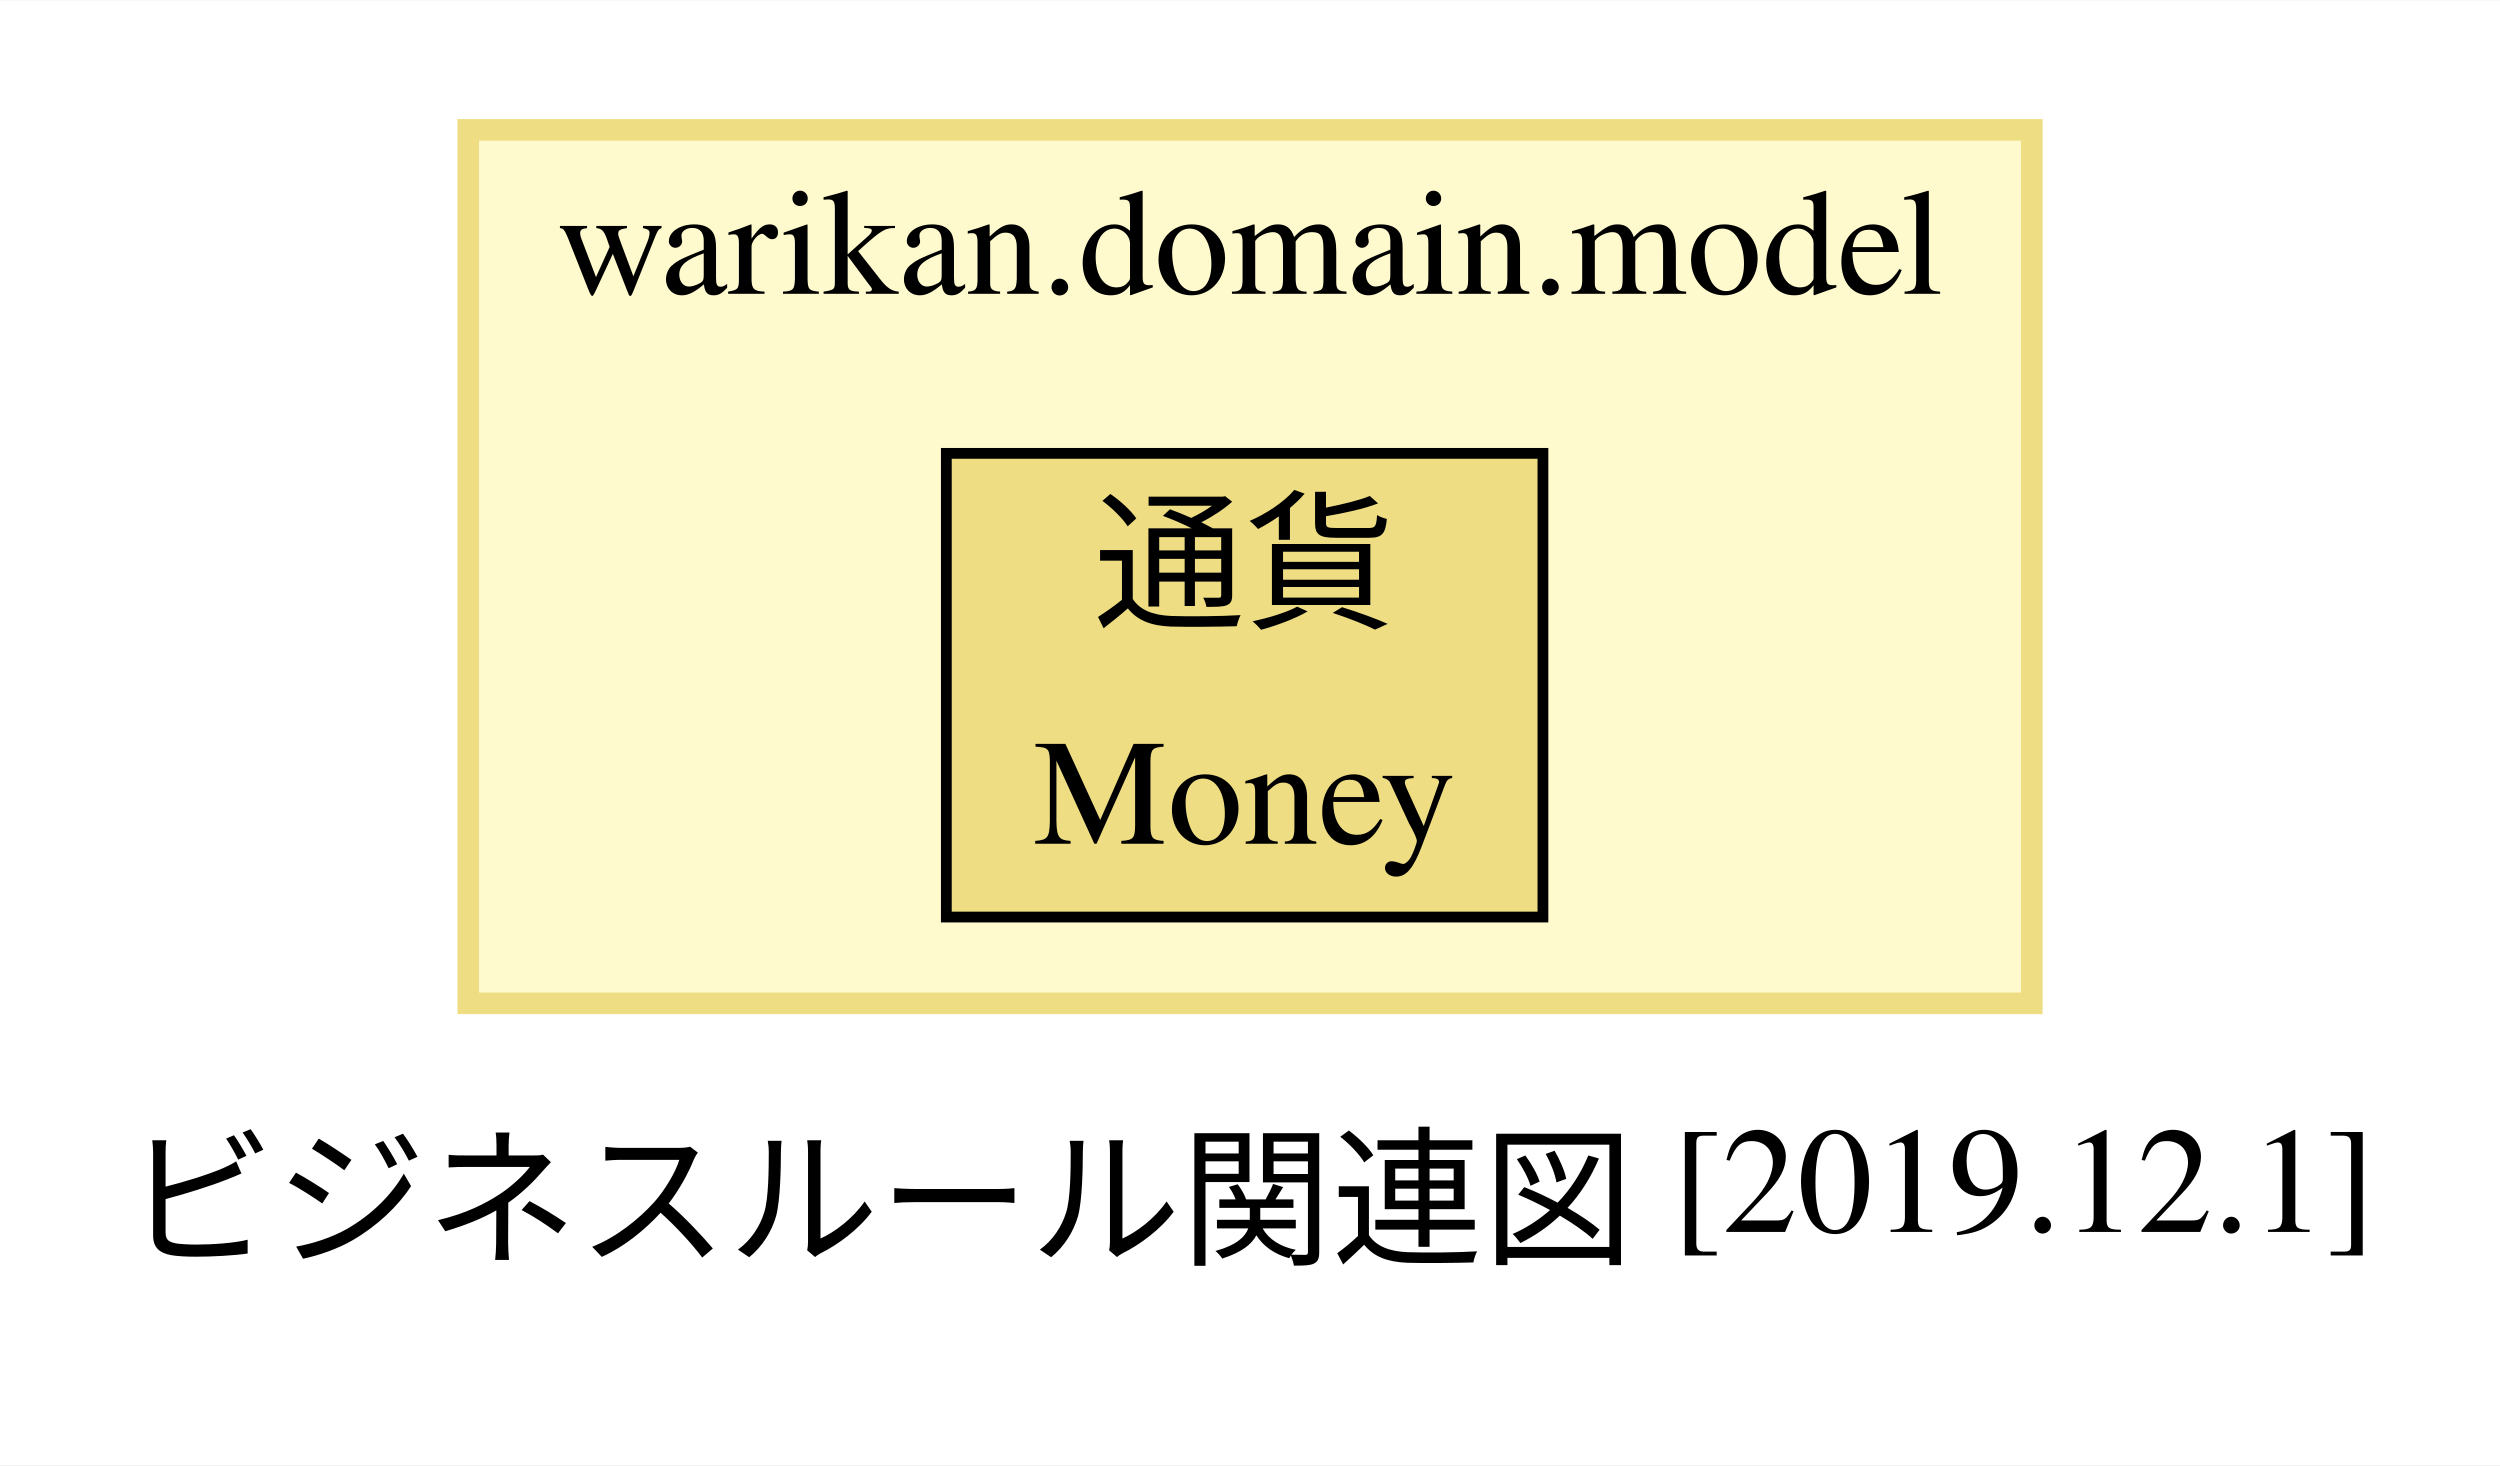
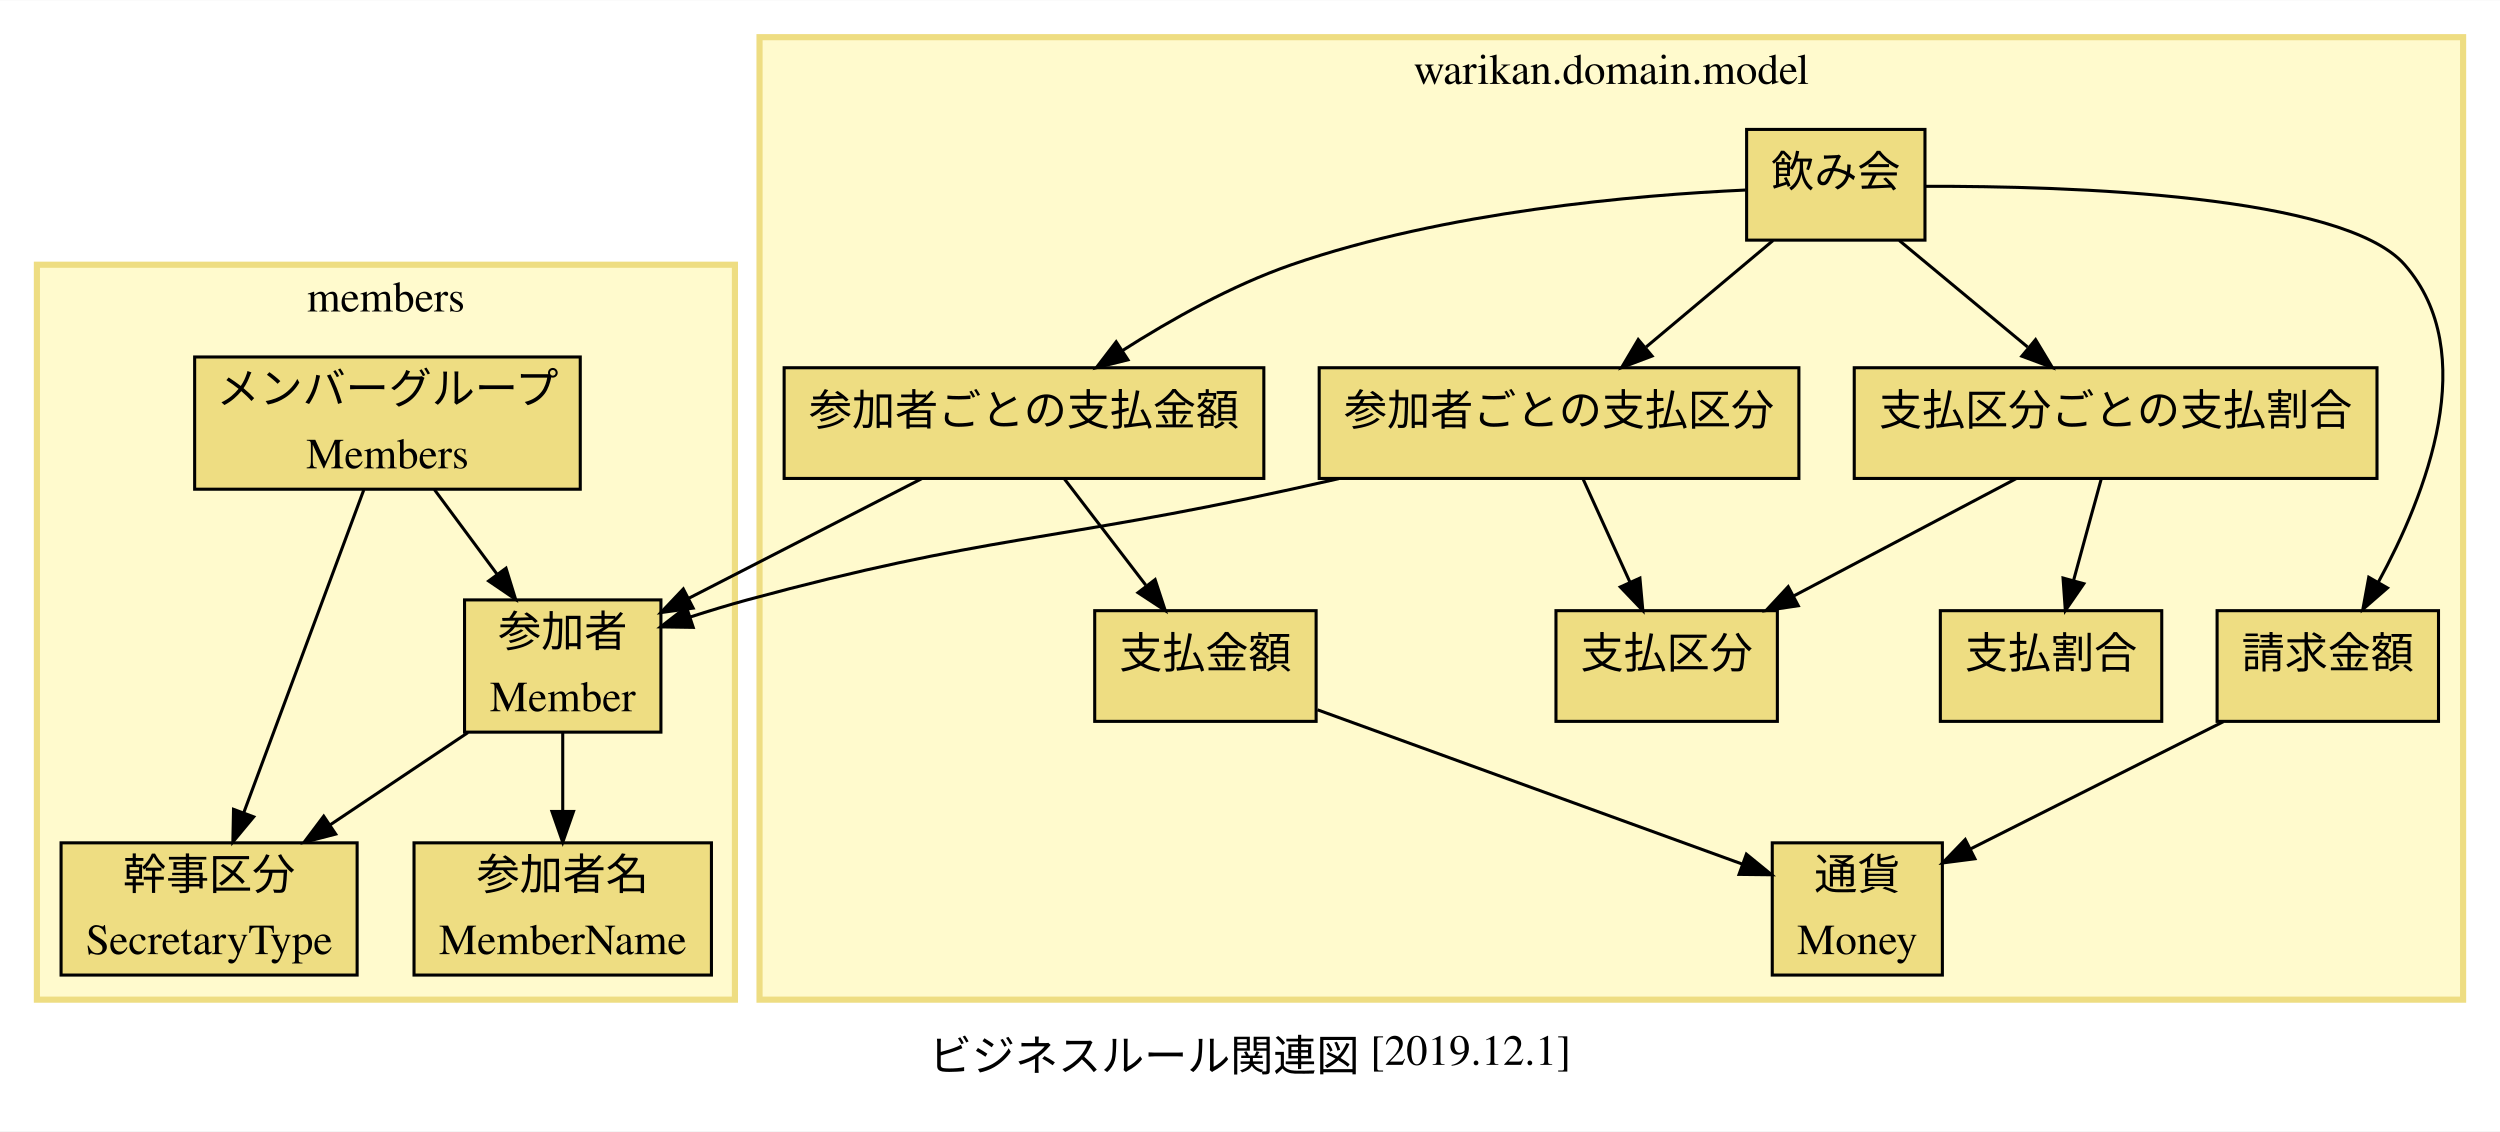
- <svg xmlns="http://www.w3.org/2000/svg" width="232px" height="136px" viewBox="0.00 0.00 231.84 135.82">
-   <g id="graph0" class="graph" transform=" rotate(0) translate(4 131.8201)">
-     <polygon fill="#ffffff" stroke="transparent" points="-4,4 -4,-131.82 227.844,-131.82 227.844,4 -4,4" />
-     <text text-anchor="middle" x="111.922" y="-15.62" font-family="Times,serif" font-size="14.00" fill="#000000">ビジネスルール関連図 [2019.12.1]</text>
+ <svg xmlns="http://www.w3.org/2000/svg" width="813px" height="368px" viewBox="0.00 0.00 813.00 367.82">
+   <g id="graph0" class="graph" transform=" rotate(0) translate(4 363.82)">
+     <polygon fill="white" stroke="transparent" points="-4,4 -4,-363.82 809,-363.82 809,4 -4,4" />
+     <text text-anchor="middle" x="402.5" y="-15.62" font-family="Times,serif" font-size="14.00">ビジネスルール関連図 [2019.12.1]</text>
    <g id="clust1" class="cluster">
-       <polygon fill="#fffacd" stroke="#eedd82" stroke-width="2" points="39.422,-38.82 39.422,-119.82 184.422,-119.82 184.422,-38.82 39.422,-38.82" />
-       <text text-anchor="middle" x="111.922" y="-104.62" font-family="Times,serif" font-size="14.00" fill="#000000">warikan.domain.model</text>
+       <polygon fill="lemonchiffon" stroke="#eedd82" stroke-width="2" points="8,-38.82 8,-277.82 235,-277.82 235,-38.82 8,-38.82" />
+       <text text-anchor="middle" x="121.5" y="-262.62" font-family="Times,serif" font-size="14.00">members</text>
+     </g>
+     <g id="clust2" class="cluster">
+       <polygon fill="lemonchiffon" stroke="#eedd82" stroke-width="2" points="243,-38.82 243,-351.82 797,-351.82 797,-38.82 243,-38.82" />
+       <text text-anchor="middle" x="520" y="-336.62" font-family="Times,serif" font-size="14.00">warikan.domain.model</text>
    </g>
    <g id="node1" class="node">
-       <polygon fill="#eedd82" stroke="#000000" points="139.085,-89.82 83.759,-89.82 83.759,-46.82 139.085,-46.82 139.085,-89.82" />
-       <text text-anchor="middle" x="111.422" y="-74.62" font-family="Times,serif" font-size="14.00" fill="#000000">通貨</text>
-       <text text-anchor="middle" x="111.422" y="-53.62" font-family="Times,serif" font-size="14.00" fill="#000000">Money</text>
+       <polygon fill="#eedd82" stroke="black" points="210.93,-168.82 147.07,-168.82 147.07,-125.82 210.93,-125.82 210.93,-168.82" />
+       <text text-anchor="middle" x="179" y="-153.62" font-family="Times,serif" font-size="14.00">参加者</text>
+       <text text-anchor="middle" x="179" y="-132.62" font-family="Times,serif" font-size="14.00">Member</text>
+     </g>
+     <g id="node3" class="node">
+       <polygon fill="#eedd82" stroke="black" points="227.36,-89.82 130.64,-89.82 130.64,-46.82 227.36,-46.82 227.36,-89.82" />
+       <text text-anchor="middle" x="179" y="-74.62" font-family="Times,serif" font-size="14.00">参加者名</text>
+       <text text-anchor="middle" x="179" y="-53.62" font-family="Times,serif" font-size="14.00">MemberName</text>
+     </g>
+     <g id="edge10" class="edge">
+       <path fill="none" stroke="black" d="M179,-125.69C179,-117.83 179,-108.7 179,-100.11" />
+       <polygon fill="black" stroke="black" points="182.5,-100.01 179,-90.01 175.5,-100.01 182.5,-100.01" />
+     </g>
+     <g id="node4" class="node">
+       <polygon fill="#eedd82" stroke="black" points="112.14,-89.82 15.86,-89.82 15.86,-46.82 112.14,-46.82 112.14,-89.82" />
+       <text text-anchor="middle" x="64" y="-74.62" font-family="Times,serif" font-size="14.00">幹事区分</text>
+       <text text-anchor="middle" x="64" y="-53.62" font-family="Times,serif" font-size="14.00">SecretaryType</text>
+     </g>
+     <g id="edge11" class="edge">
+       <path fill="none" stroke="black" d="M148.18,-125.69C134.39,-116.45 117.96,-105.45 103.3,-95.63" />
+       <polygon fill="black" stroke="black" points="105.16,-92.67 94.9,-90.01 101.27,-98.48 105.16,-92.67" />
+     </g>
+     <g id="node2" class="node">
+       <polygon fill="#eedd82" stroke="black" points="184.7,-247.82 59.3,-247.82 59.3,-204.82 184.7,-204.82 184.7,-247.82" />
+       <text text-anchor="middle" x="122" y="-232.62" font-family="Times,serif" font-size="14.00">メンバーグループ</text>
+       <text text-anchor="middle" x="122" y="-211.62" font-family="Times,serif" font-size="14.00">Members</text>
+     </g>
+     <g id="edge12" class="edge">
+       <path fill="none" stroke="black" d="M137.27,-204.69C143.54,-196.23 150.89,-186.29 157.67,-177.14" />
+       <polygon fill="black" stroke="black" points="160.55,-179.13 163.68,-169.01 154.92,-174.97 160.55,-179.13" />
+     </g>
+     <g id="edge13" class="edge">
+       <path fill="none" stroke="black" d="M114.3,-204.6C104.29,-177.68 86.73,-130.46 75.24,-99.54" />
+       <polygon fill="black" stroke="black" points="78.5,-98.27 71.73,-90.12 71.94,-100.71 78.5,-98.27" />
+     </g>
+     <g id="node5" class="node">
+       <polygon fill="#eedd82" stroke="black" points="789,-165.32 717,-165.32 717,-129.32 789,-129.32 789,-165.32" />
+       <text text-anchor="middle" x="753" y="-146.62" font-family="Times,serif" font-size="14.00">請求金額</text>
+     </g>
+     <g id="node10" class="node">
+       <polygon fill="#eedd82" stroke="black" points="627.66,-89.82 572.34,-89.82 572.34,-46.82 627.66,-46.82 627.66,-89.82" />
+       <text text-anchor="middle" x="600" y="-74.62" font-family="Times,serif" font-size="14.00">通貨</text>
+       <text text-anchor="middle" x="600" y="-53.62" font-family="Times,serif" font-size="14.00">Money</text>
+     </g>
+     <g id="edge1" class="edge">
+       <path fill="none" stroke="black" d="M719.04,-129.23C694.69,-116.97 661.9,-100.47 636.9,-87.89" />
+       <polygon fill="black" stroke="black" points="638.24,-84.64 627.73,-83.28 635.09,-90.9 638.24,-84.64" />
+     </g>
+     <g id="node6" class="node">
+       <polygon fill="#eedd82" stroke="black" points="769,-244.32 599,-244.32 599,-208.32 769,-208.32 769,-244.32" />
+       <text text-anchor="middle" x="684" y="-225.62" font-family="Times,serif" font-size="14.00">支払区分ごとの支払割合</text>
+     </g>
+     <g id="node8" class="node">
+       <polygon fill="#eedd82" stroke="black" points="699,-165.32 627,-165.32 627,-129.32 699,-129.32 699,-165.32" />
+       <text text-anchor="middle" x="663" y="-146.62" font-family="Times,serif" font-size="14.00">支払割合</text>
+     </g>
+     <g id="edge2" class="edge">
+       <path fill="none" stroke="black" d="M679.34,-208.23C676.7,-198.56 673.34,-186.25 670.36,-175.3" />
+       <polygon fill="black" stroke="black" points="673.66,-174.09 667.65,-165.36 666.9,-175.93 673.66,-174.09" />
+     </g>
+     <g id="node9" class="node">
+       <polygon fill="#eedd82" stroke="black" points="574,-165.32 502,-165.32 502,-129.32 574,-129.32 574,-165.32" />
+       <text text-anchor="middle" x="538" y="-146.62" font-family="Times,serif" font-size="14.00">支払区分</text>
+     </g>
+     <g id="edge3" class="edge">
+       <path fill="none" stroke="black" d="M651.6,-208.23C630.33,-197.02 602.33,-182.25 579.45,-170.18" />
+       <polygon fill="black" stroke="black" points="580.79,-166.93 570.31,-165.36 577.52,-173.12 580.79,-166.93" />
+     </g>
+     <g id="node7" class="node">
+       <polygon fill="#eedd82" stroke="black" points="622,-321.82 564,-321.82 564,-285.82 622,-285.82 622,-321.82" />
+       <text text-anchor="middle" x="593" y="-303.12" font-family="Times,serif" font-size="14.00">飲み会</text>
+     </g>
+     <g id="edge7" class="edge">
+       <path fill="none" stroke="black" d="M622.1,-303.32C669.02,-303.44 758.11,-300.58 778,-277.82 803.02,-249.19 785.07,-203.23 769.36,-174.45" />
+       <polygon fill="black" stroke="black" points="772.4,-172.71 764.4,-165.76 766.32,-176.18 772.4,-172.71" />
+     </g>
+     <g id="edge6" class="edge">
+       <path fill="none" stroke="black" d="M613.65,-285.69C625.98,-275.46 641.83,-262.31 655.36,-251.08" />
+       <polygon fill="black" stroke="black" points="657.97,-253.46 663.43,-244.38 653.5,-248.08 657.97,-253.46" />
+     </g>
+     <g id="node11" class="node">
+       <polygon fill="#eedd82" stroke="black" points="407,-244.32 251,-244.32 251,-208.32 407,-208.32 407,-244.32" />
+       <text text-anchor="middle" x="329" y="-225.62" font-family="Times,serif" font-size="14.00">参加者ごとの支払金額</text>
+     </g>
+     <g id="edge5" class="edge">
+       <path fill="none" stroke="black" d="M563.69,-302.11C527.91,-300.47 466,-295.12 416,-277.82 396.64,-271.12 376.76,-259.96 360.9,-249.83" />
+       <polygon fill="black" stroke="black" points="362.81,-246.9 352.53,-244.35 358.98,-252.76 362.81,-246.9" />
+     </g>
+     <g id="node13" class="node">
+       <polygon fill="#eedd82" stroke="black" points="581,-244.32 425,-244.32 425,-208.32 581,-208.32 581,-244.32" />
+       <text text-anchor="middle" x="503" y="-225.62" font-family="Times,serif" font-size="14.00">参加者ごとの支払区分</text>
+     </g>
+     <g id="edge4" class="edge">
+       <path fill="none" stroke="black" d="M572.58,-285.69C560.38,-275.46 544.71,-262.31 531.33,-251.08" />
+       <polygon fill="black" stroke="black" points="533.25,-248.13 523.34,-244.38 528.75,-253.49 533.25,-248.13" />
+     </g>
+     <g id="edge8" class="edge">
+       <path fill="none" stroke="black" d="M295.71,-208.23C273.38,-196.77 243.83,-181.6 220.05,-169.39" />
+       <polygon fill="black" stroke="black" points="221.41,-166.15 210.91,-164.7 218.21,-172.38 221.41,-166.15" />
+     </g>
+     <g id="node12" class="node">
+       <polygon fill="#eedd82" stroke="black" points="424,-165.32 352,-165.32 352,-129.32 424,-129.32 424,-165.32" />
+       <text text-anchor="middle" x="388" y="-146.62" font-family="Times,serif" font-size="14.00">支払金額</text>
+     </g>
+     <g id="edge9" class="edge">
+       <path fill="none" stroke="black" d="M342.09,-208.23C349.89,-198.06 359.92,-184.97 368.61,-173.62" />
+       <polygon fill="black" stroke="black" points="371.64,-175.43 374.94,-165.36 366.08,-171.17 371.64,-175.43" />
+     </g>
+     <g id="edge14" class="edge">
+       <path fill="none" stroke="black" d="M424.44,-133.08C463.08,-119.05 523.79,-97 562.73,-82.86" />
+       <polygon fill="black" stroke="black" points="563.93,-86.14 572.14,-79.44 561.54,-79.56 563.93,-86.14" />
+     </g>
+     <g id="edge15" class="edge">
+       <path fill="none" stroke="black" d="M431.35,-208.25C426.16,-207.07 421,-205.92 416,-204.82 337.59,-187.61 316.48,-189.84 239,-168.82 232.93,-167.17 226.59,-165.24 220.39,-163.24" />
+       <polygon fill="black" stroke="black" points="221.43,-159.89 210.84,-160.05 219.22,-166.53 221.43,-159.89" />
+     </g>
+     <g id="edge16" class="edge">
+       <path fill="none" stroke="black" d="M510.77,-208.23C515.25,-198.36 520.99,-185.74 526.04,-174.63" />
+       <polygon fill="black" stroke="black" points="529.3,-175.91 530.25,-165.36 522.93,-173.02 529.3,-175.91" />
    </g>
  </g>
</svg>
